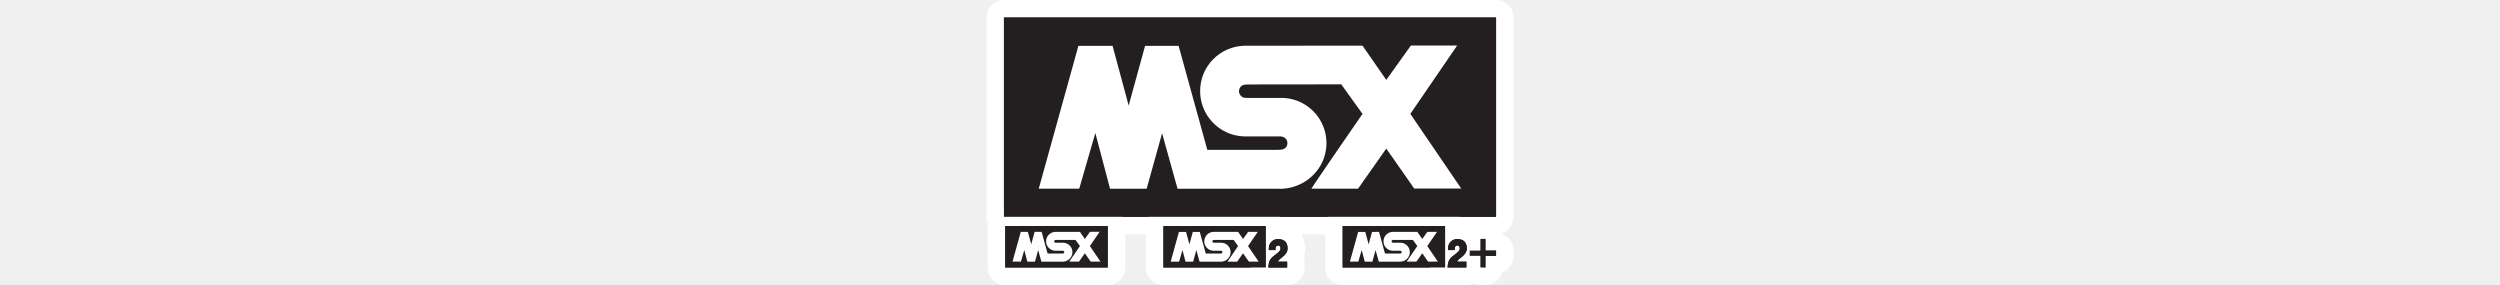
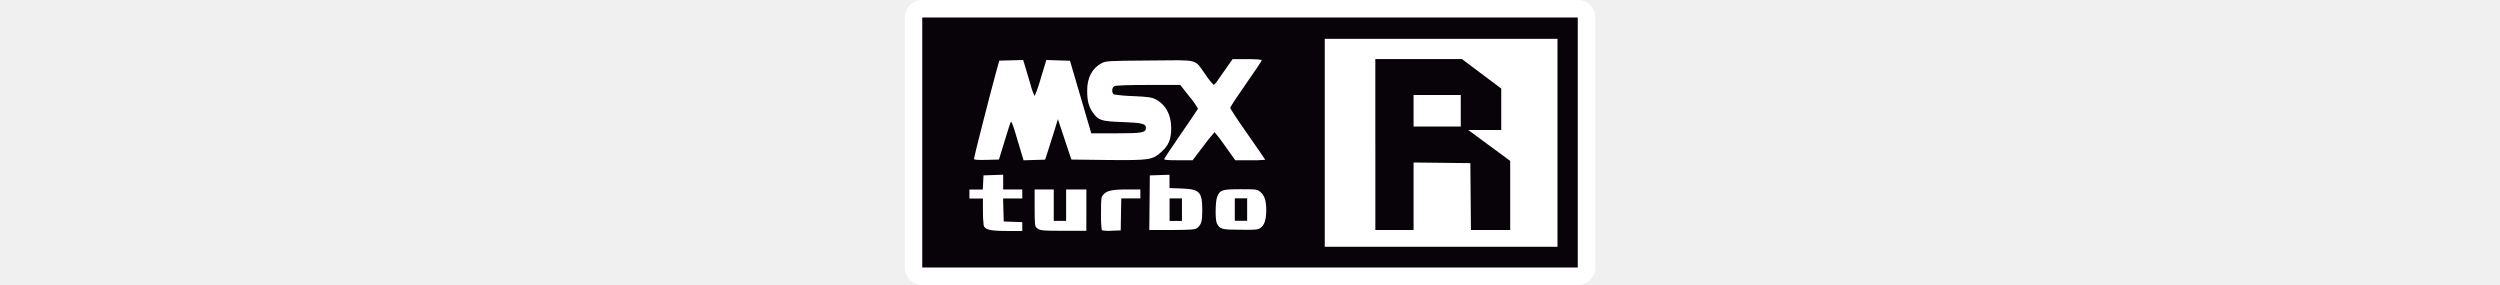
<svg xmlns="http://www.w3.org/2000/svg" id="Layer_1" data-name="Layer 1" viewBox="0 0 1000 114">
-   <rect x="398.074" y="3.5" width="203.851" height="86.723" rx="3.5" fill="#231f20" />
-   <path d="M598.425,7V86.723H401.575V7H598.425m0-7H401.575a7,7,0,0,0-7,7V86.723a7,7,0,0,0,7,7H598.425a7,7,0,0,0,7-7V7a7,7,0,0,0-7-7Z" fill="#fff" />
-   <rect x="461.872" y="86.9" width="47.987" height="23.6" rx="3.5" fill="#231f20" />
-   <path d="M506.359,90.4v16.599H465.372V90.4h40.987m0-7H465.372a7,7,0,0,0-7,7v16.599a7,7,0,0,0,7,7h40.987a7,7,0,0,0,7-7V90.4a7,7,0,0,0-7-7Z" fill="#fff" />
-   <path d="M507.35,110.5a3.5,3.5,0,0,1-3.499-3.564,10.396,10.396,0,0,1,1.03-4.537l.023-.042a3.487,3.487,0,0,1-.882-2.323v-.834a7.136,7.136,0,0,1,7.187-7.069c4.383,0,7.327,2.887,7.327,7.183a6.906,6.906,0,0,1-.822,3.323,3.486,3.486,0,0,1,.65,2.032v2.332a3.5,3.5,0,0,1-3.5,3.5Z" fill="#231f20" />
-   <path d="M511.209,95.63c1.785,0,3.827.748,3.827,3.683,0,3.081-3.627,3.945-3.827,5.355h3.656v2.332h-7.514a7.838,7.838,0,0,1,.577-2.878c1.265-2.246,4.288-2.966,4.288-4.751,0-.791-.315-1.181-.977-1.181s-1.036.476-1.036,1.239v.604h-2.679v-.835a3.624,3.624,0,0,1,3.686-3.569m0-7a10.64,10.64,0,0,0-10.686,10.569v.835a6.982,6.982,0,0,0,.486,2.568,15.58,15.58,0,0,0-.658,4.273,7,7,0,0,0,6.999,7.125h7.514a7,7,0,0,0,7-7v-2.332a6.997,6.997,0,0,0-.329-2.128,10.68,10.68,0,0,0-10.327-13.91Z" fill="#fff" />
-   <rect x="398.602" y="86.897" width="47.987" height="23.6" rx="3.5" fill="#231f20" />
-   <path d="M443.089,90.396v16.599H402.102V90.396h40.987m0-7H402.102a7,7,0,0,0-7,7v16.599a7,7,0,0,0,7,7h40.987a7,7,0,0,0,7-7V90.396a7,7,0,0,0-7-7Z" fill="#fff" />
-   <path d="M592.147,110.497a3.5,3.5,0,0,1-3.5-3.5V105.836h-.758a3.5,3.5,0,0,1-3.5-3.5v-2.107a3.5,3.5,0,0,1,3.5-3.5h.758V95.567a3.5,3.5,0,0,1,3.5-3.5h2.02a3.5,3.5,0,0,1,3.5,3.5v1.161h.759a3.5,3.5,0,0,1,3.5,3.5V102.336a3.5,3.5,0,0,1-3.5,3.5h-.759v1.161a3.5,3.5,0,0,1-3.5,3.5Z" fill="#231f20" />
-   <path d="M594.167,95.567v4.661h4.259v2.107H594.167v4.661h-2.019v-4.661h-4.258v-2.107h4.258V95.567h2.019m0-7h-2.019a7.003,7.003,0,0,0-6.743,5.115,7.002,7.002,0,0,0-4.515,6.546v2.107a7.002,7.002,0,0,0,4.515,6.546,7.003,7.003,0,0,0,6.743,5.115h2.019A7.003,7.003,0,0,0,600.91,108.882a7.002,7.002,0,0,0,4.515-6.546v-2.107A7.002,7.002,0,0,0,600.91,93.682a7.003,7.003,0,0,0-6.743-5.115Z" fill="#fff" />
-   <rect x="533.564" y="86.898" width="47.986" height="23.6" rx="3.5" fill="#231f20" />
-   <path d="M578.051,90.397v16.599H537.064V90.397H578.051m0-7H537.064a7,7,0,0,0-7,7v16.599a7,7,0,0,0,7,7H578.051a7,7,0,0,0,7-7V90.397a7,7,0,0,0-7-7Z" fill="#fff" />
-   <path d="M579.043,110.497a3.498,3.498,0,0,1-3.499-3.562,10.399,10.399,0,0,1,1.03-4.541l.023-.041a3.482,3.482,0,0,1-.882-2.322v-.835a7.136,7.136,0,0,1,7.186-7.069c4.383,0,7.327,2.887,7.327,7.184a6.91,6.91,0,0,1-.821,3.322,3.489,3.489,0,0,1,.65,2.033v2.332a3.5,3.5,0,0,1-3.5,3.5Z" fill="#231f20" />
-   <path d="M582.901,95.626c1.785,0,3.827.748,3.827,3.683,0,3.081-3.627,3.944-3.827,5.355h3.656v2.332H579.043a7.838,7.838,0,0,1,.577-2.878c1.265-2.246,4.288-2.966,4.288-4.751,0-.791-.315-1.18-.977-1.18s-1.036.476-1.036,1.239v.604h-2.679v-.835a3.624,3.624,0,0,1,3.686-3.569m0-7a10.64,10.64,0,0,0-10.686,10.569v.835a6.982,6.982,0,0,0,.486,2.568,15.58,15.58,0,0,0-.658,4.273,7,7,0,0,0,6.999,7.125h7.514a7,7,0,0,0,7-7v-2.332a6.996,6.996,0,0,0-.329-2.128,10.68,10.68,0,0,0-10.327-13.91Z" fill="#fff" />
-   <rect x="401.575" y="7" width="196.851" height="79.723" fill="#231f20" />
-   <path d="M582.851,18.222,564.137,45.555l20.355,29.863H565.695l-11.185-15.987L543.234,75.457H524.561c.507-1.053,20.441-29.901,20.441-29.901l-8.496-11.821-36.042.041c-1.681.133-3.742-.377-4.585,1.519a2.64,2.64,0,0,0-.083,2.188,2.811,2.811,0,0,0,1.722,1.595l1.135.086h14.426A18.081,18.081,0,0,1,528.176,66.248a18.783,18.783,0,0,1-17.031,9.253H471.022s-6.142-22.167-6.183-22.206l-6.183,22.206-14.634.003-5.888-22.294L431.697,75.457H415.507S430.394,21.878,431.361,18.343h13.672l6.434,23.889,6.561-23.889,13.416-.003,11.482,41.601h26.749c1.846-.088,4.414.416,5.172-1.852a2.781,2.781,0,0,0-.672-2.778,3.488,3.488,0,0,0-2.397-.755l-14.382-.003a18.137,18.137,0,0,1,.422-36.253l47.186-.041,9.508,13.708,9.836-13.749Z" fill="#fff" />
-   <rect x="465.372" y="90.4" width="40.987" height="16.599" fill="#231f20" />
-   <path d="M503.116,92.737l-3.897,5.691,4.238,6.218H499.544l-2.329-3.329-2.348,3.337h-3.888c.106-.219,4.256-6.226,4.256-6.226l-1.769-2.461-7.505.009c-.35.028-.779-.079-.955.316a.55.55,0,0,0-.017.456.585.585,0,0,0,.359.332l.236.018h3.004a3.765,3.765,0,0,1,3.143,5.64,3.911,3.911,0,0,1-3.546,1.927h-8.354s-1.279-4.616-1.287-4.624l-1.287,4.624-3.047.001-1.226-4.642-1.34,4.632h-3.371s3.1-11.156,3.301-11.892h2.847L475.76,97.736l1.366-4.974,2.793-.001,2.391,8.662h5.569c.384-.018.919.087,1.077-.386a.579.579,0,0,0-.14-.578.726.726,0,0,0-.499-.157l-2.995-.001a3.776,3.776,0,0,1,.088-7.548l9.825-.009,1.98,2.854,2.048-2.863Z" fill="#fff" />
-   <path d="M511.209,104.668c.2-1.411,3.827-2.274,3.827-5.355,0-2.935-2.042-3.683-3.827-3.683a3.624,3.624,0,0,0-3.686,3.569v.835h2.679v-.604c0-.763.374-1.239,1.036-1.239s.977.39.977,1.181c0,1.785-3.023,2.505-4.288,4.751A7.838,7.838,0,0,0,507.351,107h7.514V104.668Z" fill="#231f20" />
-   <rect x="402.102" y="90.396" width="40.987" height="16.599" fill="#231f20" />
-   <path d="M439.846,92.733l-3.897,5.691L440.188,104.642h-3.914l-2.329-3.329-2.348,3.337h-3.888c.106-.219,4.256-6.226,4.256-6.226l-1.769-2.461-7.505.009c-.35.028-.779-.079-.955.316a.55.55,0,0,0-.017.456.585.585,0,0,0,.359.332l.236.018h3.004a3.765,3.765,0,0,1,3.143,5.64,3.911,3.911,0,0,1-3.546,1.927h-8.354s-1.279-4.616-1.287-4.624l-1.287,4.624-3.047.001-1.226-4.642-1.34,4.632h-3.371s3.1-11.156,3.301-11.892h2.847l1.34,4.974,1.366-4.974,2.793-.001,2.391,8.662h5.569c.384-.018.919.087,1.077-.386a.579.579,0,0,0-.14-.578.726.726,0,0,0-.499-.157l-2.995-.001a3.776,3.776,0,0,1,.088-7.548l9.825-.009,1.98,2.854,2.048-2.863Z" fill="#fff" />
-   <polygon points="594.167 102.336 598.425 102.336 598.425 100.229 594.167 100.229 594.167 95.567 592.148 95.567 592.148 100.229 587.889 100.229 587.889 102.336 592.148 102.336 592.148 106.997 594.167 106.997 594.167 102.336" fill="#231f20" />
-   <rect x="537.064" y="90.397" width="40.987" height="16.599" fill="#231f20" />
-   <path d="M574.808,92.734l-3.897,5.691,4.238,6.218h-3.914l-2.329-3.329-2.348,3.337h-3.888c.106-.219,4.256-6.226,4.256-6.226l-1.769-2.461-7.505.009c-.35.028-.779-.079-.955.316a.55.55,0,0,0-.017.456.585.585,0,0,0,.359.332l.236.018h3.004a3.765,3.765,0,0,1,3.143,5.64,3.911,3.911,0,0,1-3.546,1.927h-8.354s-1.279-4.616-1.287-4.624l-1.287,4.624-3.047.001-1.226-4.642-1.34,4.632h-3.371s3.1-11.156,3.301-11.892h2.847l1.34,4.974,1.366-4.974,2.793-.001,2.391,8.662h5.569c.384-.018.919.087,1.077-.386a.579.579,0,0,0-.14-.578.726.726,0,0,0-.499-.157l-2.995-.001a3.776,3.776,0,0,1,.088-7.548l9.825-.009,1.98,2.854,2.048-2.863Z" fill="#fff" />
-   <path d="M582.901,104.665c.2-1.411,3.827-2.274,3.827-5.355,0-2.935-2.042-3.683-3.827-3.683a3.624,3.624,0,0,0-3.686,3.569v.835h2.679V99.426c0-.763.374-1.239,1.036-1.239s.977.39.977,1.181c0,1.785-3.023,2.505-4.288,4.751a7.838,7.838,0,0,0-.577,2.878h7.514v-2.332Z" fill="#231f20" />
+   <rect x="365.4" y="3.5" width="269.21" height="107" rx="3.5" fill="#fff" />
+   <path d="M631.1,7V107H368.9V7H631.1m0-7H368.9a7,7,0,0,0-7,7V107a7,7,0,0,0,7,7H631.1a7,7,0,0,0,7-7V7a7,7,0,0,0-7-7Z" fill="#fff" />
+   <text transform="translate(567.71 23.63)" font-size="2.01" fill="#c23435" font-family="ArialMT, Arial" style="isolation:isolate">I don’t like bugs!</text>
+   <path d="M368.9,7H631.1V107H368.9Z" fill="#070308" />
+   <path d="M623,57.12V15.53H529.9V98.71H623Z" fill="#fff" />
+   <path d="M550.13,57.79V23.63h34.65l15.72,11.8V52H587.29l16.79,12.36V92H588.38l-.12-13.37-.12-13.38L565.43,65V92H550.14V57.79Zm34.18-13.48V38H565.43V50.6h18.88Z" fill="#070308" />
+   <path d="M408.91,90.63V88.85l-7.42-.26L401.36,84l-.13-4.61h7.68v-3.6h-7.64V69.89l-7.87.26L393.26,73l-.13,2.81h-5.36v3.6h5.4V84.2a44.93,44.93,0,0,0,.29,5.9c.48,1.78,2.46,2.27,9.26,2.29l6.19,0Zm25.64-6.54V75.78h-8.1V88.36H421.5V75.78h-7.64v7.34c0,6.44.1,7.44.79,8,1.29,1.12,1.77,1.18,11,1.21l8.88,0Zm13.84,1.69.12-6.41h7.63V75.78h-5.06c-6.14,0-8.34.47-9.67,2-1,1.1-1,1.58-1,7.59a39.9,39.9,0,0,0,.32,6.74,14.28,14.28,0,0,0,3.94.18l3.62-.13Zm30.52,5.38c1.62-1.31,2-2.69,2-6.88,0-7.58-1-8.61-8.28-8.88l-4.83-.17V69.9l-7.87.26L459.72,92h9.11C476.79,91.94,478.07,91.84,478.91,91.16Zm-11.08-7.29v-4.5h4.95v9h-4.95ZM504.41,91c1.42-1.11,2.09-3.35,2.09-7s-.67-5.8-2.29-7.16c-1.33-1.12-1.54-1.15-8-1.15-7.38,0-8.2.26-9.33,3-.76,1.82-.85,9.25-.13,10.67,1.2,2.34,1.93,2.53,9.45,2.54C502.62,92,503.34,91.88,504.41,91Zm-10.49-7.17v-4.5h4.94v9h-4.94Z" fill="#fff" />
+   <path d="M401.84,56.44c1.22-4.08,2.36-7.57,2.54-7.76s.88,1.53,1.56,3.82,1.74,5.84,2.36,7.89l1.13,3.73,8.63-.26L419.31,60c.69-2.1,1.83-5.74,2.55-8.08l1.3-4.27,2.69,8.09,2.7,8.08L443.1,64c16.93.14,17.85,0,21.5-3.28,2.91-2.62,3.91-5.11,3.88-9.65,0-5.2-2.3-9.32-6.22-11.34-1.55-.81-3-1-8.82-1.28a63.47,63.47,0,0,1-7.76-.65c-1.1-.45-1.05-2.75.08-3.35.54-.29,5.68-.47,13.6-.47H472.1l3.6,4.56a32.2,32.2,0,0,1,3.49,4.94c-.07.21-3.07,4.65-6.68,9.88s-6.66,9.79-6.79,10.13c-.19.5.82.61,5.55.61h5.78l4.27-5.62a68.33,68.33,0,0,1,4.52-5.62,67,67,0,0,1,4.26,5.62l4,5.62h6a46.17,46.17,0,0,0,6-.19c0-.1-3.14-4.67-7-10.16s-7-10.27-7-10.62,2.84-4.67,6.3-9.6,6.3-9.17,6.3-9.43-2.12-.46-5.82-.46h-5.82L490.68,27c-1.31,1.84-2.94,4.17-3.62,5.17a5.89,5.89,0,0,1-1.58,1.8,27.39,27.39,0,0,1-3.2-4c-4.73-6.61-2.1-5.93-22.38-5.77-17.12.13-17.52.16-19.37,1.14-3.7,2-5.68,5.8-5.66,10.91,0,4.19.64,6.53,2.36,8.9,2.2,3,3.27,3.37,11.71,3.67,7.73.27,9.44.68,9.44,2.25,0,2-1.35,2.26-11.94,2.26h-9.93L428,24.3,418.54,24l-2.2,7.21a56.93,56.93,0,0,1-2.48,7.21,18.64,18.64,0,0,1-1.52-4.16l-2.15-7.21L409.27,24l-9.56.26-1.49,5.39c-2.2,8-8.64,33.26-8.64,33.88,0,.4,1.33.51,5,.42l5-.13Z" fill="#fff" />
</svg>
